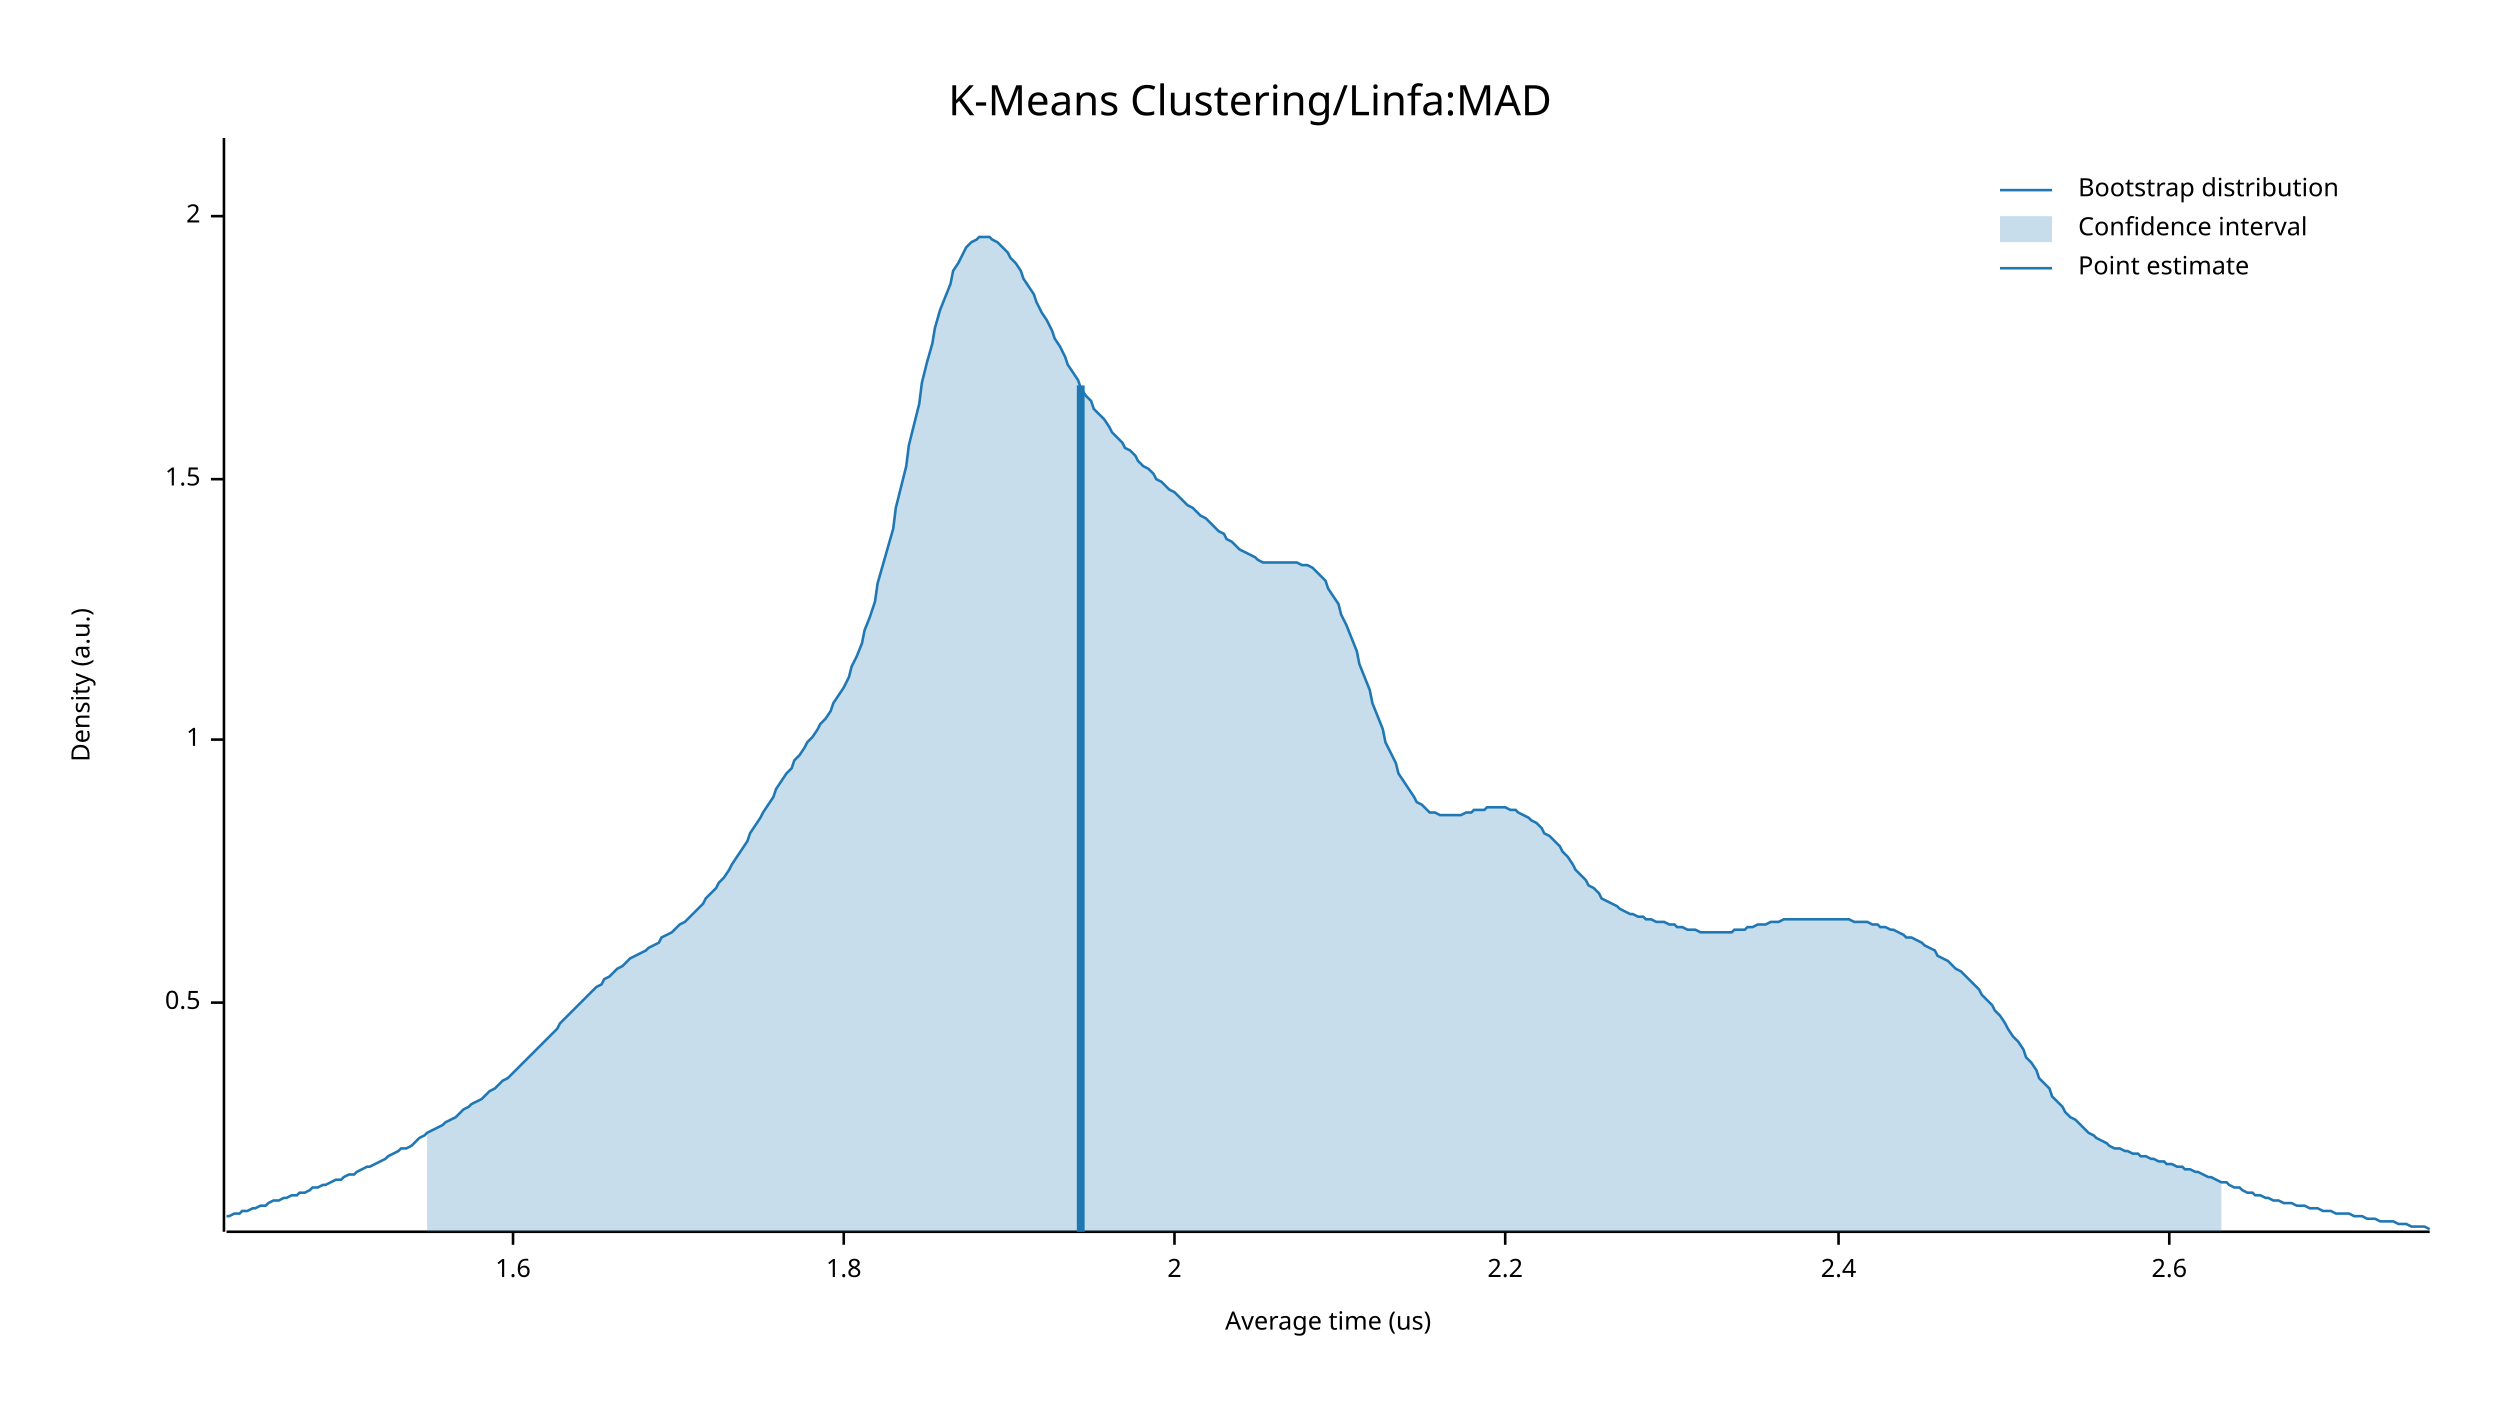
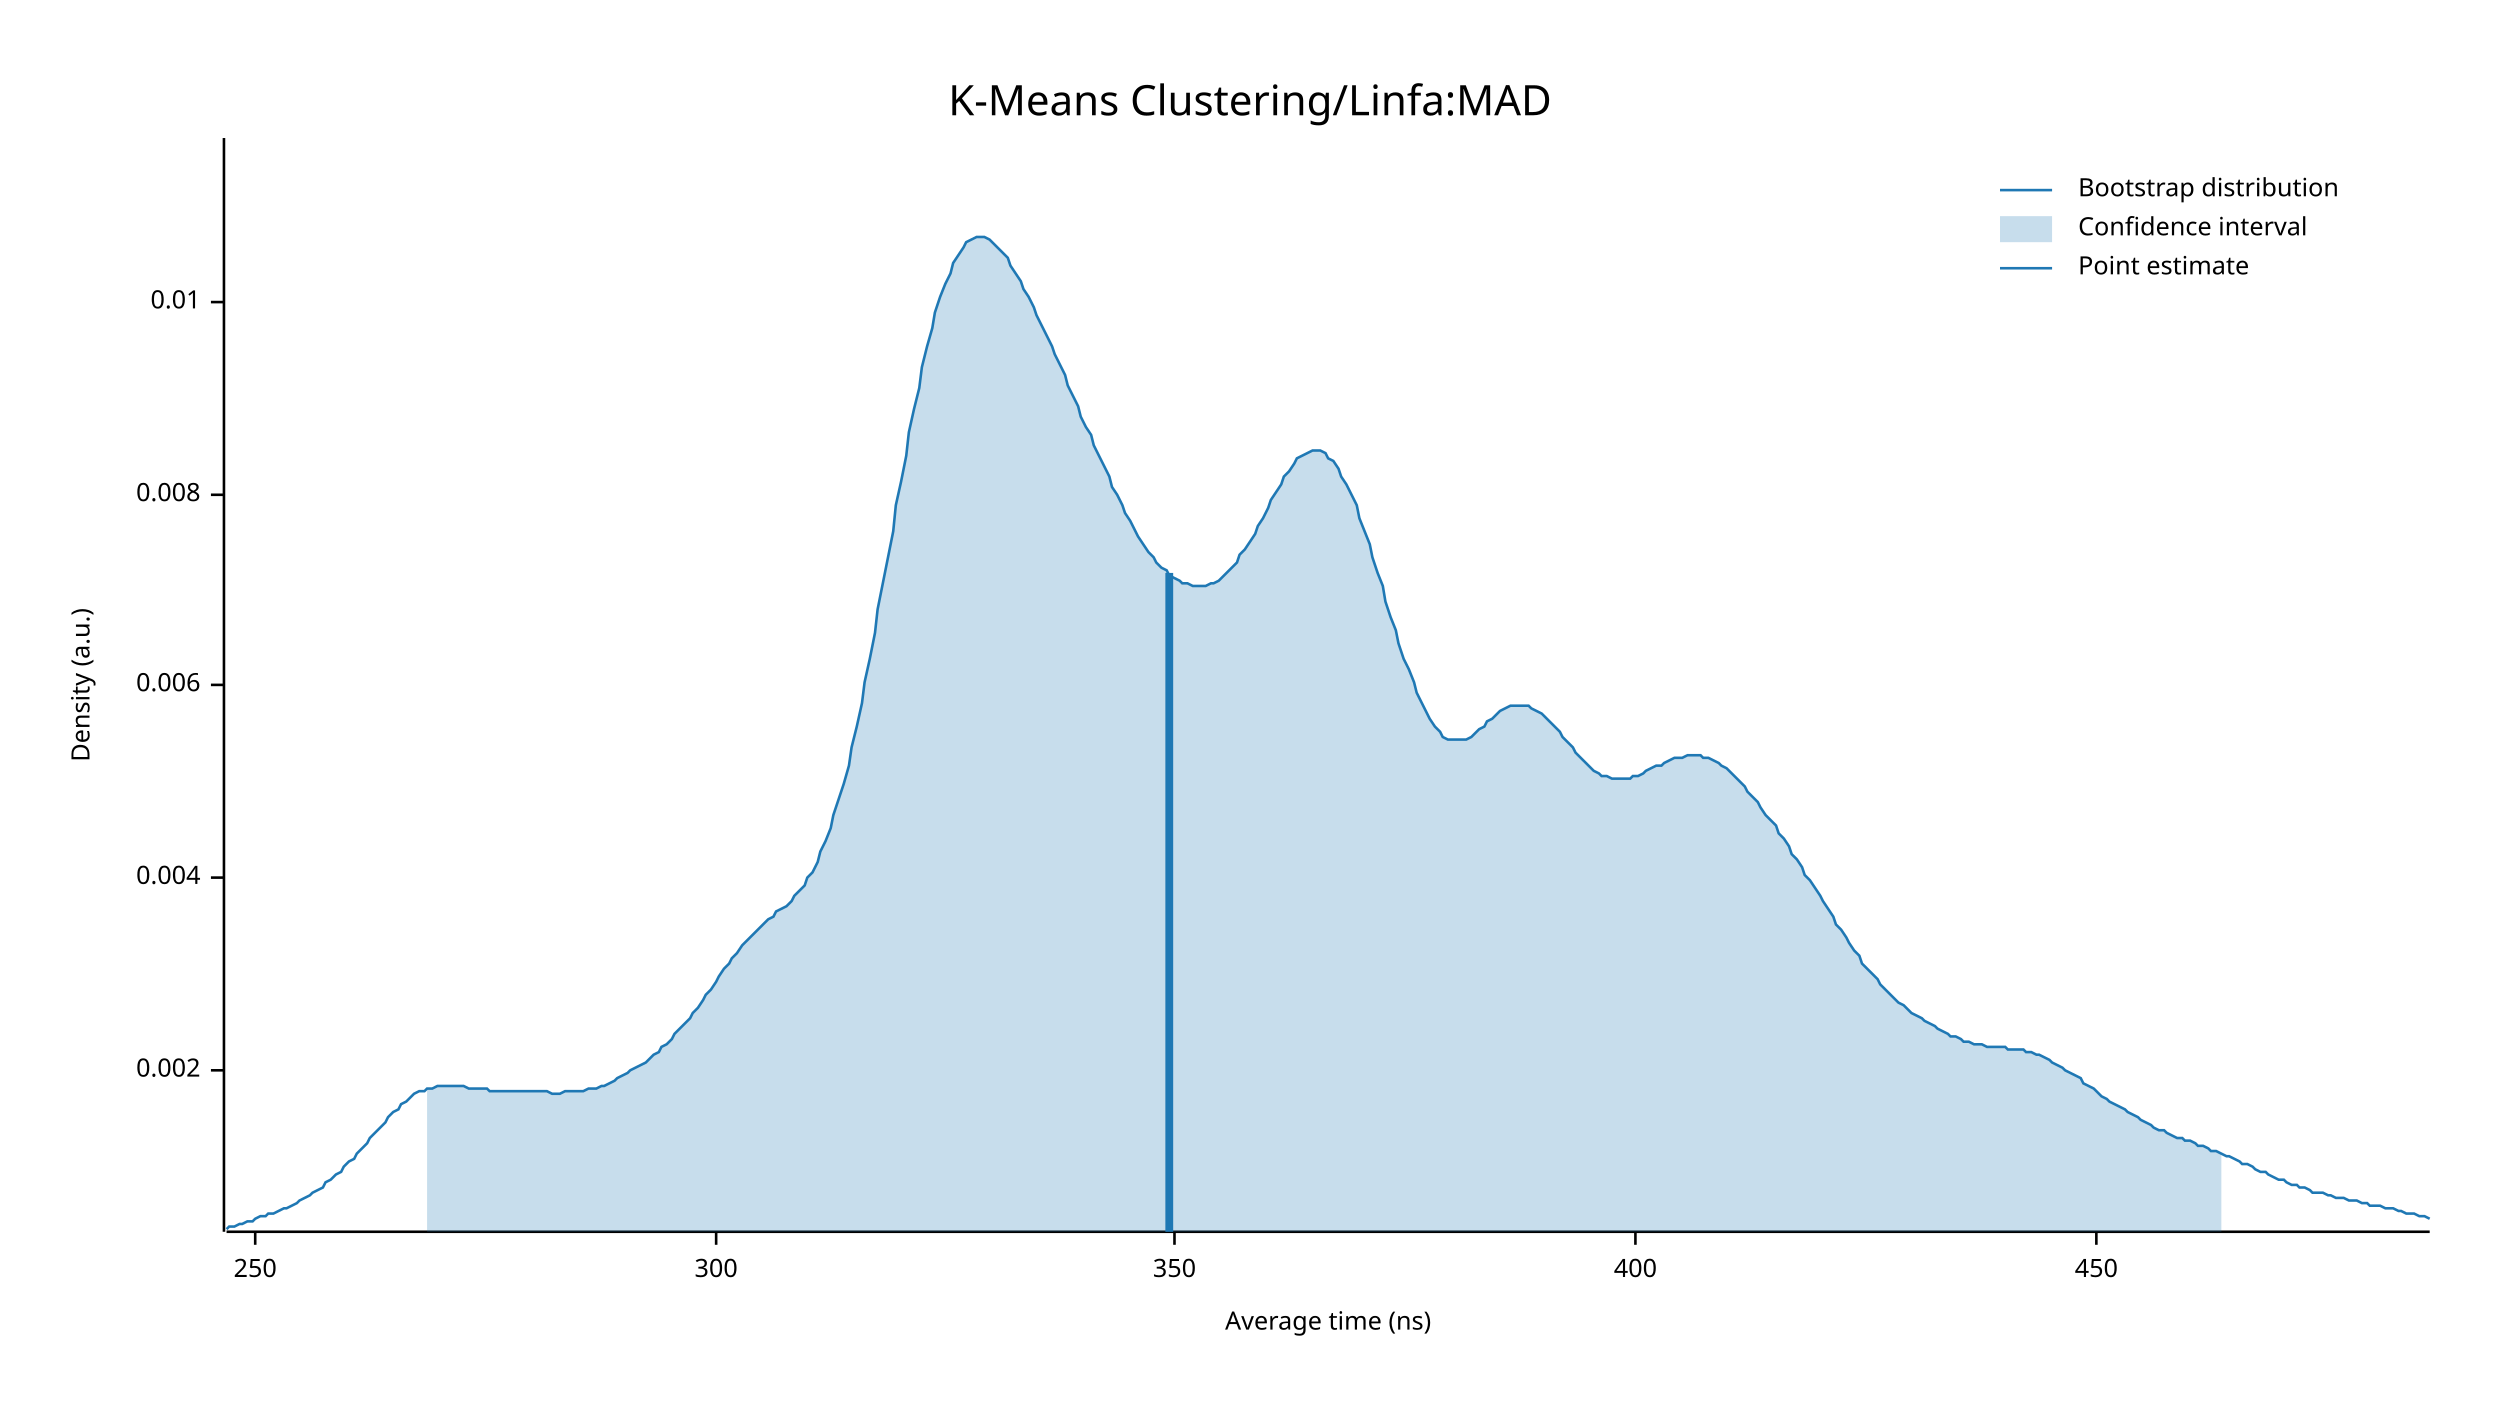
<svg xmlns="http://www.w3.org/2000/svg" width="960" height="540" viewBox="0 0 960 540">
  <text x="480" y="32" dy="0.76em" text-anchor="middle" font-family="sans-serif" font-size="16.129" opacity="1" fill="#000000">
K-Means Clustering/Linfa:MAD
</text>
  <text x="27" y="263" dy="0.76em" text-anchor="middle" font-family="sans-serif" font-size="9.677" opacity="1" fill="#000000" transform="rotate(270, 27, 263)">
Density (a.u.)
</text>
  <text x="510" y="513" dy="-0.5ex" text-anchor="middle" font-family="sans-serif" font-size="9.677" opacity="1" fill="#000000">
- Average time (us)
+ Average time (ns)
</text>
  <polyline fill="none" opacity="1" stroke="#000000" stroke-width="1" points="86,53 86,473 " />
-   <text x="77" y="385" dy="0.5ex" text-anchor="end" font-family="sans-serif" font-size="9.677" opacity="1" fill="#000000">
- 0.5
+   <text x="77" y="411" dy="0.5ex" text-anchor="end" font-family="sans-serif" font-size="9.677" opacity="1" fill="#000000">
+ 0.002
</text>
-   <polyline fill="none" opacity="1" stroke="#000000" stroke-width="1" points="81,385 86,385 " />
-   <text x="77" y="284" dy="0.5ex" text-anchor="end" font-family="sans-serif" font-size="9.677" opacity="1" fill="#000000">
- 1
+   <polyline fill="none" opacity="1" stroke="#000000" stroke-width="1" points="81,411 86,411 " />
+   <text x="77" y="337" dy="0.5ex" text-anchor="end" font-family="sans-serif" font-size="9.677" opacity="1" fill="#000000">
+ 0.004
</text>
-   <polyline fill="none" opacity="1" stroke="#000000" stroke-width="1" points="81,284 86,284 " />
-   <text x="77" y="184" dy="0.5ex" text-anchor="end" font-family="sans-serif" font-size="9.677" opacity="1" fill="#000000">
- 1.5
+   <polyline fill="none" opacity="1" stroke="#000000" stroke-width="1" points="81,337 86,337 " />
+   <text x="77" y="263" dy="0.5ex" text-anchor="end" font-family="sans-serif" font-size="9.677" opacity="1" fill="#000000">
+ 0.006
</text>
-   <polyline fill="none" opacity="1" stroke="#000000" stroke-width="1" points="81,184 86,184 " />
-   <text x="77" y="83" dy="0.5ex" text-anchor="end" font-family="sans-serif" font-size="9.677" opacity="1" fill="#000000">
- 2
+   <polyline fill="none" opacity="1" stroke="#000000" stroke-width="1" points="81,263 86,263 " />
+   <text x="77" y="190" dy="0.5ex" text-anchor="end" font-family="sans-serif" font-size="9.677" opacity="1" fill="#000000">
+ 0.008
</text>
-   <polyline fill="none" opacity="1" stroke="#000000" stroke-width="1" points="81,83 86,83 " />
+   <polyline fill="none" opacity="1" stroke="#000000" stroke-width="1" points="81,190 86,190 " />
+   <text x="77" y="116" dy="0.5ex" text-anchor="end" font-family="sans-serif" font-size="9.677" opacity="1" fill="#000000">
+ 0.01
+ </text>
+   <polyline fill="none" opacity="1" stroke="#000000" stroke-width="1" points="81,116 86,116 " />
  <polyline fill="none" opacity="1" stroke="#000000" stroke-width="1" points="87,473 933,473 " />
-   <text x="197" y="483" dy="0.76em" text-anchor="middle" font-family="sans-serif" font-size="9.677" opacity="1" fill="#000000">
- 1.6
+   <text x="98" y="483" dy="0.76em" text-anchor="middle" font-family="sans-serif" font-size="9.677" opacity="1" fill="#000000">
+ 250
</text>
-   <polyline fill="none" opacity="1" stroke="#000000" stroke-width="1" points="197,473 197,478 " />
-   <text x="324" y="483" dy="0.76em" text-anchor="middle" font-family="sans-serif" font-size="9.677" opacity="1" fill="#000000">
- 1.8
+   <polyline fill="none" opacity="1" stroke="#000000" stroke-width="1" points="98,473 98,478 " />
+   <text x="275" y="483" dy="0.76em" text-anchor="middle" font-family="sans-serif" font-size="9.677" opacity="1" fill="#000000">
+ 300
</text>
-   <polyline fill="none" opacity="1" stroke="#000000" stroke-width="1" points="324,473 324,478 " />
+   <polyline fill="none" opacity="1" stroke="#000000" stroke-width="1" points="275,473 275,478 " />
  <text x="451" y="483" dy="0.76em" text-anchor="middle" font-family="sans-serif" font-size="9.677" opacity="1" fill="#000000">
- 2
+ 350
</text>
  <polyline fill="none" opacity="1" stroke="#000000" stroke-width="1" points="451,473 451,478 " />
-   <text x="578" y="483" dy="0.76em" text-anchor="middle" font-family="sans-serif" font-size="9.677" opacity="1" fill="#000000">
- 2.2
+   <text x="628" y="483" dy="0.76em" text-anchor="middle" font-family="sans-serif" font-size="9.677" opacity="1" fill="#000000">
+ 400
</text>
-   <polyline fill="none" opacity="1" stroke="#000000" stroke-width="1" points="578,473 578,478 " />
-   <text x="706" y="483" dy="0.76em" text-anchor="middle" font-family="sans-serif" font-size="9.677" opacity="1" fill="#000000">
- 2.4
+   <polyline fill="none" opacity="1" stroke="#000000" stroke-width="1" points="628,473 628,478 " />
+   <text x="805" y="483" dy="0.76em" text-anchor="middle" font-family="sans-serif" font-size="9.677" opacity="1" fill="#000000">
+ 450
</text>
-   <polyline fill="none" opacity="1" stroke="#000000" stroke-width="1" points="706,473 706,478 " />
-   <text x="833" y="483" dy="0.76em" text-anchor="middle" font-family="sans-serif" font-size="9.677" opacity="1" fill="#000000">
- 2.6
- </text>
-   <polyline fill="none" opacity="1" stroke="#000000" stroke-width="1" points="833,473 833,478 " />
-   <polyline fill="none" opacity="1" stroke="#1F78B4" stroke-width="1" points="87,467 88,467 90,466 92,466 93,465 95,465 97,464 98,464 100,463 102,463 103,462 105,461 107,461 109,460 110,460 112,459 114,459 115,458 117,458 119,457 120,456 122,456 124,455 125,455 127,454 129,453 131,453 132,452 134,451 136,451 137,450 139,449 141,448 142,448 144,447 146,446 148,445 149,444 151,443 153,442 154,441 156,441 158,440 159,439 161,437 163,436 164,435 166,434 168,433 170,432 171,431 173,430 175,429 176,428 178,426 180,425 181,424 183,423 185,422 187,420 188,419 190,418 192,416 193,415 195,414 197,412 198,411 200,409 202,407 203,406 205,404 207,402 209,400 210,399 212,397 214,395 215,393 217,391 219,389 220,388 222,386 224,384 226,382 227,381 229,379 231,378 232,376 234,375 236,373 237,372 239,371 241,369 242,368 244,367 246,366 248,365 249,364 251,363 253,362 254,360 256,359 258,358 259,357 261,355 263,354 265,352 266,351 268,349 270,347 271,345 273,343 275,341 276,339 278,337 280,334 281,332 283,329 285,326 287,323 288,320 290,317 292,314 293,312 295,309 297,306 298,303 300,300 302,297 304,295 305,292 307,290 309,287 310,285 312,283 314,280 315,278 317,276 319,273 320,270 322,267 324,264 326,260 327,256 329,252 331,247 332,242 334,237 336,231 337,224 339,217 341,210 343,203 344,195 346,187 348,179 349,171 351,163 353,155 354,147 356,139 358,132 359,126 361,119 363,114 365,109 366,104 368,101 370,97 371,95 373,93 375,92 376,91 378,91 380,91 381,92 383,93 385,95 387,97 388,99 390,101 392,104 393,107 395,110 397,113 398,116 400,120 402,123 404,127 405,130 407,133 409,137 410,140 412,143 414,146 415,149 417,152 419,154 420,157 422,159 424,161 426,164 427,166 429,168 431,170 432,172 434,173 436,175 437,177 439,179 441,180 443,182 444,184 446,185 448,187 449,188 451,189 453,191 454,192 456,194 458,195 459,196 461,198 463,199 465,201 466,202 468,204 470,205 471,207 473,208 475,210 476,211 478,212 480,213 482,214 483,215 485,216 487,216 488,216 490,216 492,216 493,216 495,216 497,216 498,216 500,217 502,217 504,218 505,219 507,221 509,223 510,226 512,229 514,232 515,236 517,240 519,245 521,250 522,255 524,260 526,265 527,270 529,275 531,280 532,285 534,289 536,293 537,297 539,300 541,303 543,306 544,308 546,309 548,311 549,312 551,312 553,313 554,313 556,313 558,313 560,313 561,313 563,312 565,312 566,311 568,311 570,311 571,310 573,310 575,310 576,310 578,310 580,311 582,311 583,312 585,313 587,314 588,315 590,316 592,318 593,320 595,321 597,323 599,325 600,327 602,329 604,332 605,334 607,336 609,338 610,340 612,341 614,343 615,345 617,346 619,347 621,348 622,349 624,350 626,351 627,351 629,352 631,352 632,353 634,353 636,354 638,354 639,354 641,355 643,355 644,356 646,356 648,357 649,357 651,357 653,358 654,358 656,358 658,358 660,358 661,358 663,358 665,358 666,357 668,357 670,357 671,356 673,356 675,355 676,355 678,355 680,354 682,354 683,354 685,353 687,353 688,353 690,353 692,353 693,353 695,353 697,353 699,353 700,353 702,353 704,353 705,353 707,353 709,353 710,353 712,354 714,354 715,354 717,354 719,355 721,355 722,356 724,356 726,357 727,357 729,358 731,359 732,360 734,360 736,361 738,362 739,363 741,364 743,365 744,367 746,368 748,369 749,370 751,372 753,373 754,374 756,376 758,378 760,380 761,382 763,384 765,386 766,388 768,390 770,393 771,395 773,398 775,400 777,403 778,406 780,408 782,411 783,414 785,416 787,418 788,421 790,423 792,425 793,427 795,429 797,430 799,432 800,433 802,435 804,436 805,437 807,438 809,439 810,440 812,441 814,441 816,442 817,442 819,443 821,443 822,444 824,444 826,445 827,445 829,446 831,446 832,447 834,447 836,448 838,448 839,449 841,449 843,450 844,450 846,451 848,452 849,452 851,453 853,454 855,454 856,455 858,456 860,456 861,457 863,458 865,458 866,459 868,459 870,460 871,460 873,461 875,461 877,462 878,462 880,462 882,463 883,463 885,463 887,464 888,464 890,464 892,465 894,465 895,465 897,466 899,466 900,466 902,466 904,467 905,467 907,467 909,468 910,468 912,468 914,469 916,469 917,469 919,469 921,470 922,470 924,470 926,471 927,471 929,471 931,471 933,472 " />
-   <polygon opacity="0.25" fill="#1F78B4" points="164,435 166,434 168,433 170,432 171,431 173,430 175,429 176,428 178,426 180,425 181,424 183,423 185,422 187,420 188,419 190,418 192,416 193,415 195,414 197,412 198,411 200,409 202,407 203,406 205,404 207,402 209,400 210,399 212,397 214,395 215,393 217,391 219,389 220,388 222,386 224,384 226,382 227,381 229,379 231,378 232,376 234,375 236,373 237,372 239,371 241,369 242,368 244,367 246,366 248,365 249,364 251,363 253,362 254,360 256,359 258,358 259,357 261,355 263,354 265,352 266,351 268,349 270,347 271,345 273,343 275,341 276,339 278,337 280,334 281,332 283,329 285,326 287,323 288,320 290,317 292,314 293,312 295,309 297,306 298,303 300,300 302,297 304,295 305,292 307,290 309,287 310,285 312,283 314,280 315,278 317,276 319,273 320,270 322,267 324,264 326,260 327,256 329,252 331,247 332,242 334,237 336,231 337,224 339,217 341,210 343,203 344,195 346,187 348,179 349,171 351,163 353,155 354,147 356,139 358,132 359,126 361,119 363,114 365,109 366,104 368,101 370,97 371,95 373,93 375,92 376,91 378,91 380,91 381,92 383,93 385,95 387,97 388,99 390,101 392,104 393,107 395,110 397,113 398,116 400,120 402,123 404,127 405,130 407,133 409,137 410,140 412,143 414,146 415,149 417,152 419,154 420,157 422,159 424,161 426,164 427,166 429,168 431,170 432,172 434,173 436,175 437,177 439,179 441,180 443,182 444,184 446,185 448,187 449,188 451,189 453,191 454,192 456,194 458,195 459,196 461,198 463,199 465,201 466,202 468,204 470,205 471,207 473,208 475,210 476,211 478,212 480,213 482,214 483,215 485,216 487,216 488,216 490,216 492,216 493,216 495,216 497,216 498,216 500,217 502,217 504,218 505,219 507,221 509,223 510,226 512,229 514,232 515,236 517,240 519,245 521,250 522,255 524,260 526,265 527,270 529,275 531,280 532,285 534,289 536,293 537,297 539,300 541,303 543,306 544,308 546,309 548,311 549,312 551,312 553,313 554,313 556,313 558,313 560,313 561,313 563,312 565,312 566,311 568,311 570,311 571,310 573,310 575,310 576,310 578,310 580,311 582,311 583,312 585,313 587,314 588,315 590,316 592,318 593,320 595,321 597,323 599,325 600,327 602,329 604,332 605,334 607,336 609,338 610,340 612,341 614,343 615,345 617,346 619,347 621,348 622,349 624,350 626,351 627,351 629,352 631,352 632,353 634,353 636,354 638,354 639,354 641,355 643,355 644,356 646,356 648,357 649,357 651,357 653,358 654,358 656,358 658,358 660,358 661,358 663,358 665,358 666,357 668,357 670,357 671,356 673,356 675,355 676,355 678,355 680,354 682,354 683,354 685,353 687,353 688,353 690,353 692,353 693,353 695,353 697,353 699,353 700,353 702,353 704,353 705,353 707,353 709,353 710,353 712,354 714,354 715,354 717,354 719,355 721,355 722,356 724,356 726,357 727,357 729,358 731,359 732,360 734,360 736,361 738,362 739,363 741,364 743,365 744,367 746,368 748,369 749,370 751,372 753,373 754,374 756,376 758,378 760,380 761,382 763,384 765,386 766,388 768,390 770,393 771,395 773,398 775,400 777,403 778,406 780,408 782,411 783,414 785,416 787,418 788,421 790,423 792,425 793,427 795,429 797,430 799,432 800,433 802,435 804,436 805,437 807,438 809,439 810,440 812,441 814,441 816,442 817,442 819,443 821,443 822,444 824,444 826,445 827,445 829,446 831,446 832,447 834,447 836,448 838,448 839,449 841,449 843,450 844,450 846,451 848,452 849,452 851,453 853,454 853,473 164,473 " />
-   <polyline fill="none" opacity="1" stroke="#1F78B4" stroke-width="3" points="415,473 415,148 " />
+   <polyline fill="none" opacity="1" stroke="#000000" stroke-width="1" points="805,473 805,478 " />
+   <polyline fill="none" opacity="1" stroke="#1F78B4" stroke-width="1" points="87,472 88,471 90,471 92,470 93,470 95,469 97,469 98,468 100,467 102,467 103,466 105,466 107,465 109,464 110,464 112,463 114,462 115,461 117,460 119,459 120,458 122,457 124,456 125,454 127,453 129,451 131,450 132,448 134,446 136,445 137,443 139,441 141,439 142,437 144,435 146,433 148,431 149,429 151,427 153,426 154,424 156,423 158,421 159,420 161,419 163,419 164,418 166,418 168,417 170,417 171,417 173,417 175,417 176,417 178,417 180,418 181,418 183,418 185,418 187,418 188,419 190,419 192,419 193,419 195,419 197,419 198,419 200,419 202,419 203,419 205,419 207,419 209,419 210,419 212,420 214,420 215,420 217,419 219,419 220,419 222,419 224,419 226,418 227,418 229,418 231,417 232,417 234,416 236,415 237,414 239,413 241,412 242,411 244,410 246,409 248,408 249,407 251,405 253,404 254,402 256,401 258,399 259,397 261,395 263,393 265,391 266,389 268,387 270,384 271,382 273,380 275,377 276,375 278,372 280,370 281,368 283,366 285,363 287,361 288,360 290,358 292,356 293,355 295,353 297,352 298,350 300,349 302,348 304,346 305,344 307,342 309,340 310,337 312,335 314,331 315,327 317,323 319,318 320,313 322,307 324,301 326,294 327,287 329,279 331,270 332,262 334,253 336,243 337,234 339,224 341,214 343,204 344,194 346,185 348,175 349,166 351,157 353,149 354,141 356,133 358,126 359,120 361,114 363,109 365,105 366,101 368,98 370,95 371,93 373,92 375,91 376,91 378,91 380,92 381,93 383,95 385,97 387,99 388,102 390,105 392,108 393,111 395,114 397,118 398,121 400,125 402,129 404,133 405,136 407,140 409,144 410,148 412,152 414,156 415,160 417,164 419,167 420,171 422,175 424,179 426,183 427,187 429,190 431,194 432,197 434,200 436,204 437,206 439,209 441,212 443,214 444,216 446,218 448,219 449,221 451,222 453,223 454,224 456,224 458,225 459,225 461,225 463,225 465,224 466,224 468,223 470,221 471,220 473,218 475,216 476,213 478,211 480,208 482,205 483,202 485,199 487,195 488,192 490,189 492,186 493,183 495,181 497,178 498,176 500,175 502,174 504,173 505,173 507,173 509,174 510,176 512,177 514,180 515,183 517,186 519,190 521,194 522,199 524,204 526,209 527,214 529,220 531,225 532,231 534,237 536,242 537,247 539,253 541,257 543,262 544,266 546,270 548,274 549,276 551,279 553,281 554,283 556,284 558,284 560,284 561,284 563,284 565,283 566,282 568,280 570,279 571,277 573,276 575,274 576,273 578,272 580,271 582,271 583,271 585,271 587,271 588,272 590,273 592,274 593,275 595,277 597,279 599,281 600,283 602,285 604,287 605,289 607,291 609,293 610,294 612,296 614,297 615,298 617,298 619,299 621,299 622,299 624,299 626,299 627,298 629,298 631,297 632,296 634,295 636,294 638,294 639,293 641,292 643,291 644,291 646,291 648,290 649,290 651,290 653,290 654,291 656,291 658,292 660,293 661,294 663,295 665,297 666,298 668,300 670,302 671,304 673,306 675,308 676,310 678,313 680,315 682,317 683,320 685,322 687,325 688,328 690,330 692,333 693,336 695,338 697,341 699,344 700,346 702,349 704,352 705,355 707,357 709,360 710,362 712,365 714,367 715,370 717,372 719,374 721,376 722,378 724,380 726,382 727,383 729,385 731,386 732,387 734,389 736,390 738,391 739,392 741,393 743,394 744,395 746,396 748,397 749,398 751,398 753,399 754,400 756,400 758,401 760,401 761,401 763,402 765,402 766,402 768,402 770,402 771,403 773,403 775,403 777,403 778,404 780,404 782,405 783,405 785,406 787,407 788,408 790,409 792,410 793,411 795,412 797,413 799,414 800,416 802,417 804,418 805,419 807,421 809,422 810,423 812,424 814,425 816,426 817,427 819,428 821,429 822,430 824,431 826,432 827,433 829,434 831,434 832,435 834,436 836,437 838,437 839,438 841,438 843,439 844,440 846,440 848,441 849,442 851,442 853,443 855,444 856,444 858,445 860,446 861,447 863,447 865,448 866,449 868,450 870,450 871,451 873,452 875,453 877,453 878,454 880,455 882,455 883,456 885,456 887,457 888,458 890,458 892,458 894,459 895,459 897,460 899,460 900,460 902,461 904,461 905,461 907,462 909,462 910,463 912,463 914,463 916,464 917,464 919,464 921,465 922,465 924,466 926,466 927,466 929,467 931,467 933,468 " />
+   <polygon opacity="0.25" fill="#1F78B4" points="164,418 166,418 168,417 170,417 171,417 173,417 175,417 176,417 178,417 180,418 181,418 183,418 185,418 187,418 188,419 190,419 192,419 193,419 195,419 197,419 198,419 200,419 202,419 203,419 205,419 207,419 209,419 210,419 212,420 214,420 215,420 217,419 219,419 220,419 222,419 224,419 226,418 227,418 229,418 231,417 232,417 234,416 236,415 237,414 239,413 241,412 242,411 244,410 246,409 248,408 249,407 251,405 253,404 254,402 256,401 258,399 259,397 261,395 263,393 265,391 266,389 268,387 270,384 271,382 273,380 275,377 276,375 278,372 280,370 281,368 283,366 285,363 287,361 288,360 290,358 292,356 293,355 295,353 297,352 298,350 300,349 302,348 304,346 305,344 307,342 309,340 310,337 312,335 314,331 315,327 317,323 319,318 320,313 322,307 324,301 326,294 327,287 329,279 331,270 332,262 334,253 336,243 337,234 339,224 341,214 343,204 344,194 346,185 348,175 349,166 351,157 353,149 354,141 356,133 358,126 359,120 361,114 363,109 365,105 366,101 368,98 370,95 371,93 373,92 375,91 376,91 378,91 380,92 381,93 383,95 385,97 387,99 388,102 390,105 392,108 393,111 395,114 397,118 398,121 400,125 402,129 404,133 405,136 407,140 409,144 410,148 412,152 414,156 415,160 417,164 419,167 420,171 422,175 424,179 426,183 427,187 429,190 431,194 432,197 434,200 436,204 437,206 439,209 441,212 443,214 444,216 446,218 448,219 449,221 451,222 453,223 454,224 456,224 458,225 459,225 461,225 463,225 465,224 466,224 468,223 470,221 471,220 473,218 475,216 476,213 478,211 480,208 482,205 483,202 485,199 487,195 488,192 490,189 492,186 493,183 495,181 497,178 498,176 500,175 502,174 504,173 505,173 507,173 509,174 510,176 512,177 514,180 515,183 517,186 519,190 521,194 522,199 524,204 526,209 527,214 529,220 531,225 532,231 534,237 536,242 537,247 539,253 541,257 543,262 544,266 546,270 548,274 549,276 551,279 553,281 554,283 556,284 558,284 560,284 561,284 563,284 565,283 566,282 568,280 570,279 571,277 573,276 575,274 576,273 578,272 580,271 582,271 583,271 585,271 587,271 588,272 590,273 592,274 593,275 595,277 597,279 599,281 600,283 602,285 604,287 605,289 607,291 609,293 610,294 612,296 614,297 615,298 617,298 619,299 621,299 622,299 624,299 626,299 627,298 629,298 631,297 632,296 634,295 636,294 638,294 639,293 641,292 643,291 644,291 646,291 648,290 649,290 651,290 653,290 654,291 656,291 658,292 660,293 661,294 663,295 665,297 666,298 668,300 670,302 671,304 673,306 675,308 676,310 678,313 680,315 682,317 683,320 685,322 687,325 688,328 690,330 692,333 693,336 695,338 697,341 699,344 700,346 702,349 704,352 705,355 707,357 709,360 710,362 712,365 714,367 715,370 717,372 719,374 721,376 722,378 724,380 726,382 727,383 729,385 731,386 732,387 734,389 736,390 738,391 739,392 741,393 743,394 744,395 746,396 748,397 749,398 751,398 753,399 754,400 756,400 758,401 760,401 761,401 763,402 765,402 766,402 768,402 770,402 771,403 773,403 775,403 777,403 778,404 780,404 782,405 783,405 785,406 787,407 788,408 790,409 792,410 793,411 795,412 797,413 799,414 800,416 802,417 804,418 805,419 807,421 809,422 810,423 812,424 814,425 816,426 817,427 819,428 821,429 822,430 824,431 826,432 827,433 829,434 831,434 832,435 834,436 836,437 838,437 839,438 841,438 843,439 844,440 846,440 848,441 849,442 851,442 853,443 853,473 164,473 " />
+   <polyline fill="none" opacity="1" stroke="#1F78B4" stroke-width="3" points="449,473 449,220 " />
  <text x="798" y="68" dy="0.76em" text-anchor="start" font-family="sans-serif" font-size="9.677" opacity="1" fill="#000000">
Bootstrap distribution
</text>
  <text x="798" y="83" dy="0.76em" text-anchor="start" font-family="sans-serif" font-size="9.677" opacity="1" fill="#000000">
Confidence interval
</text>
  <text x="798" y="98" dy="0.76em" text-anchor="start" font-family="sans-serif" font-size="9.677" opacity="1" fill="#000000">
Point estimate
</text>
  <polyline fill="none" opacity="1" stroke="#1F78B4" stroke-width="1" points="768,73 788,73 " />
  <rect x="768" y="83" width="20" height="10" opacity="0.25" fill="#1F78B4" stroke="none" />
  <polyline fill="none" opacity="1" stroke="#1F78B4" stroke-width="1" points="768,103 788,103 " />
</svg>
